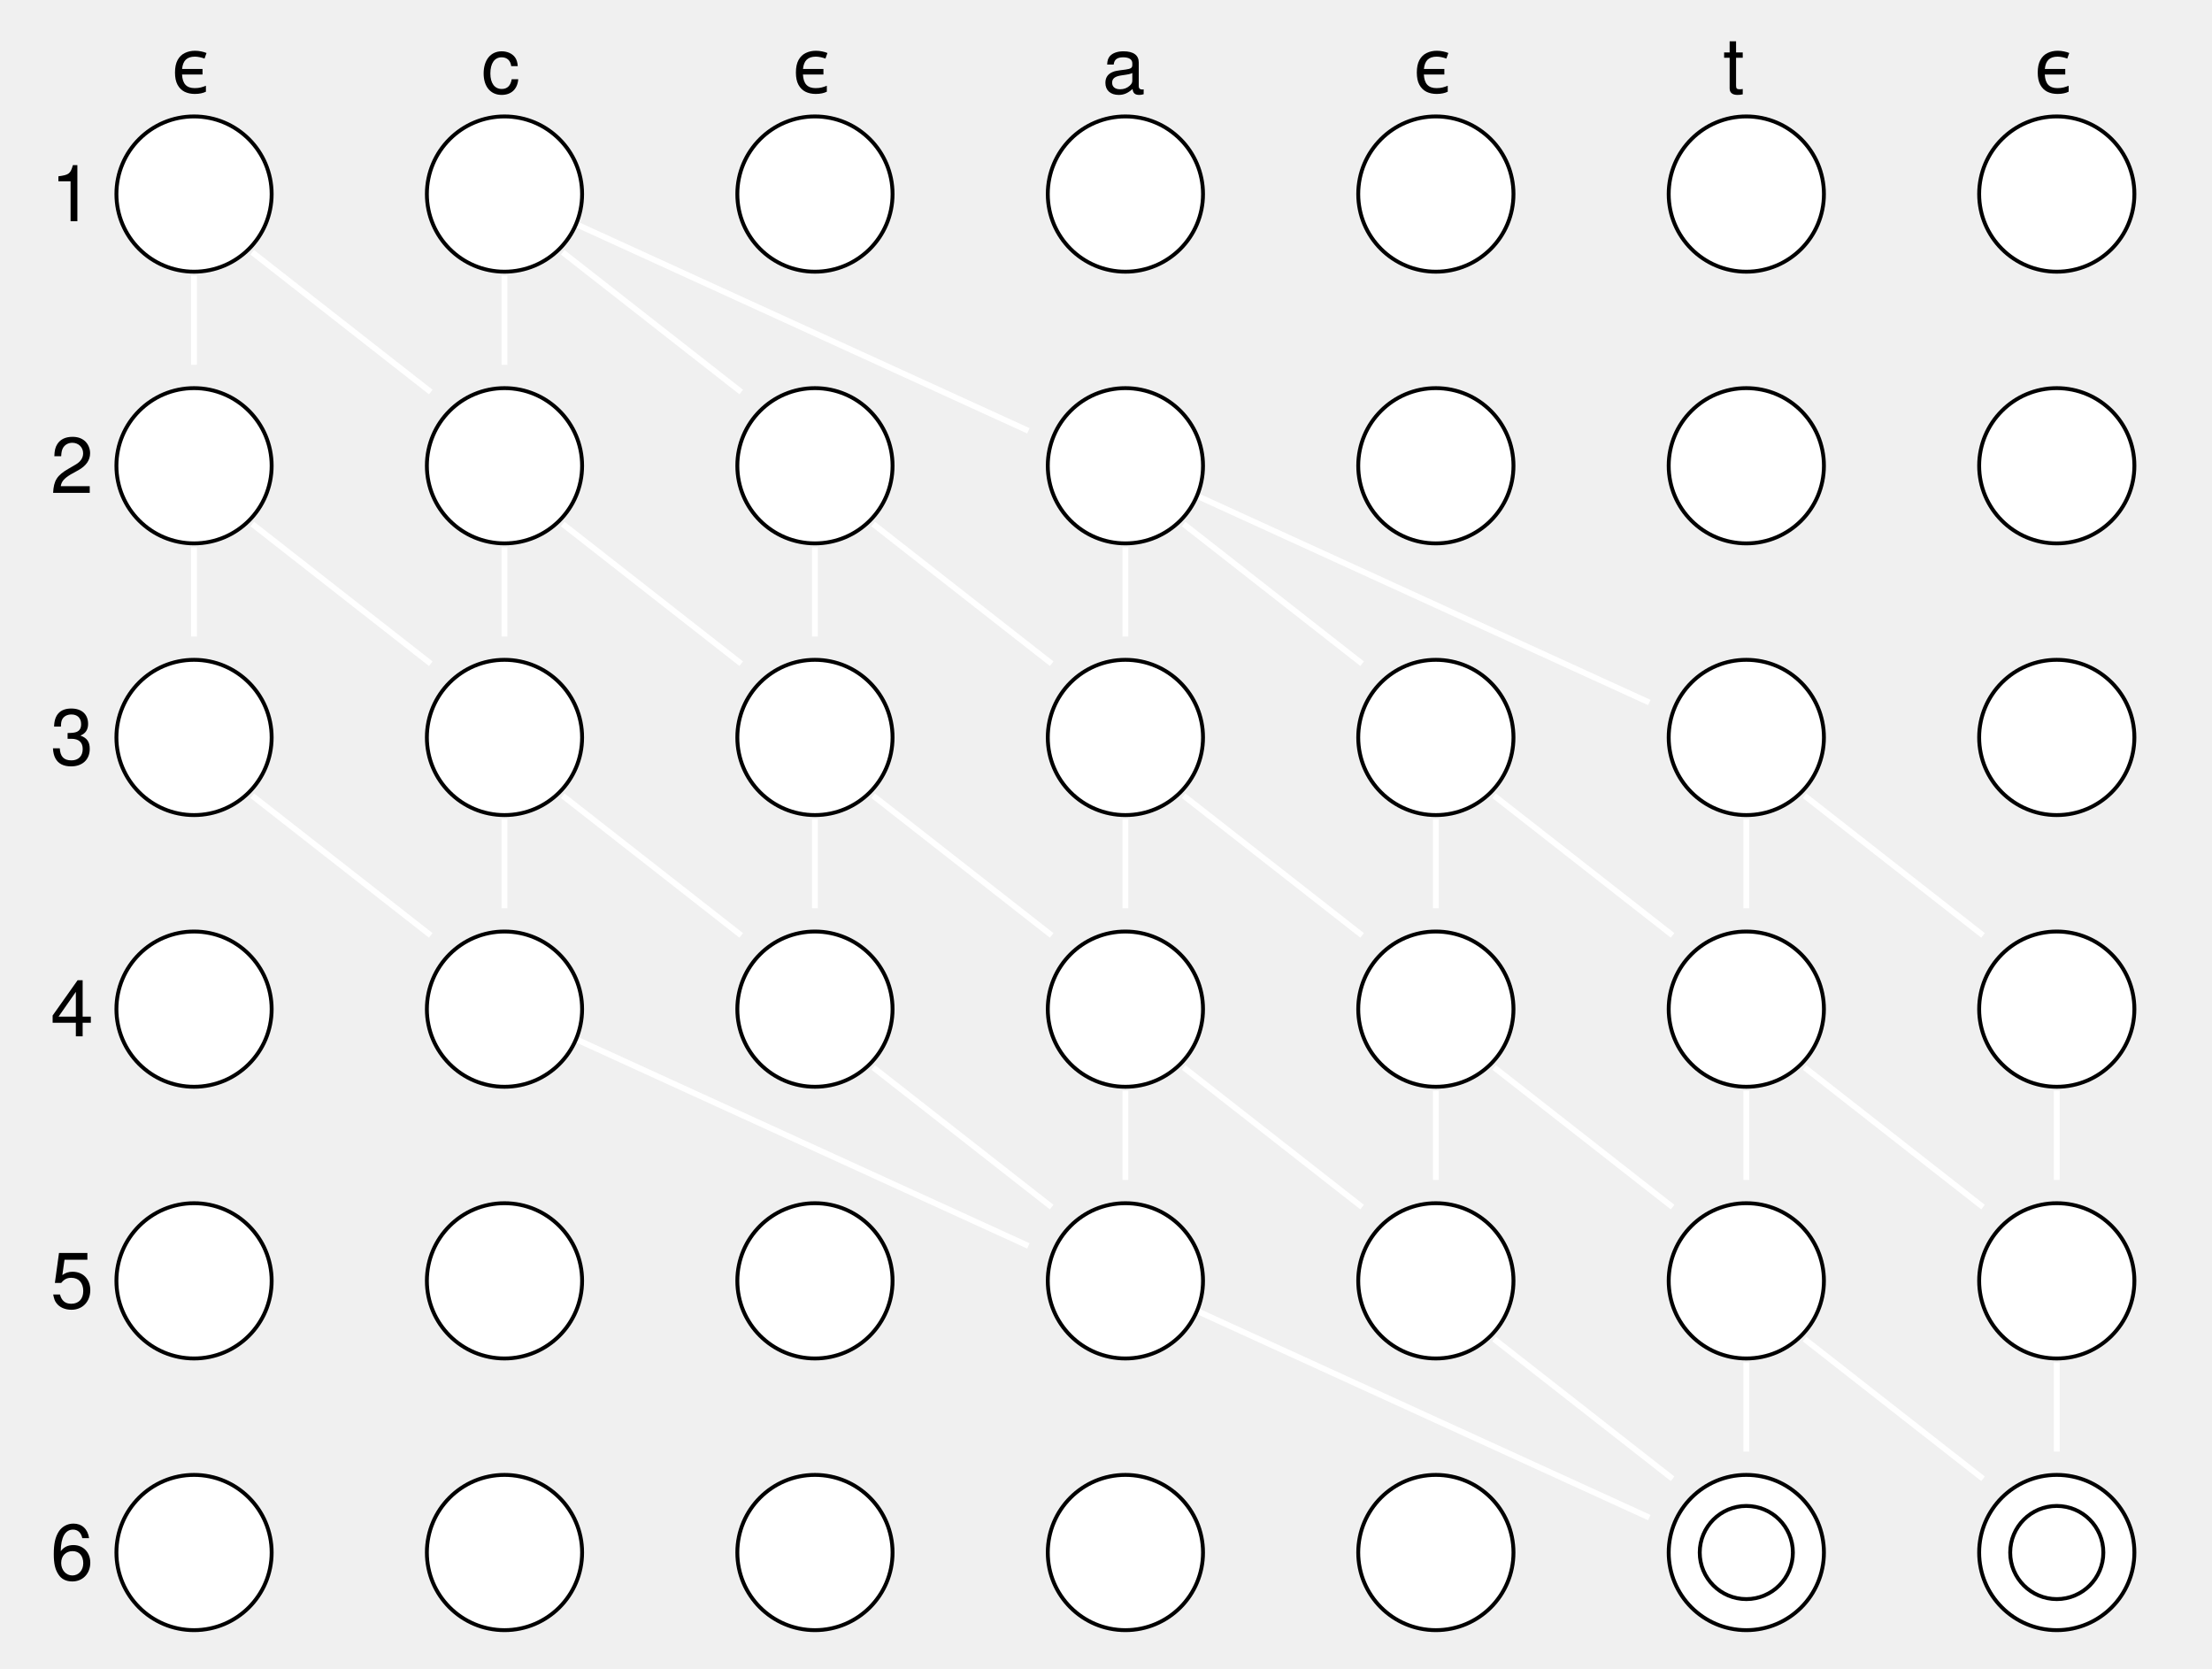
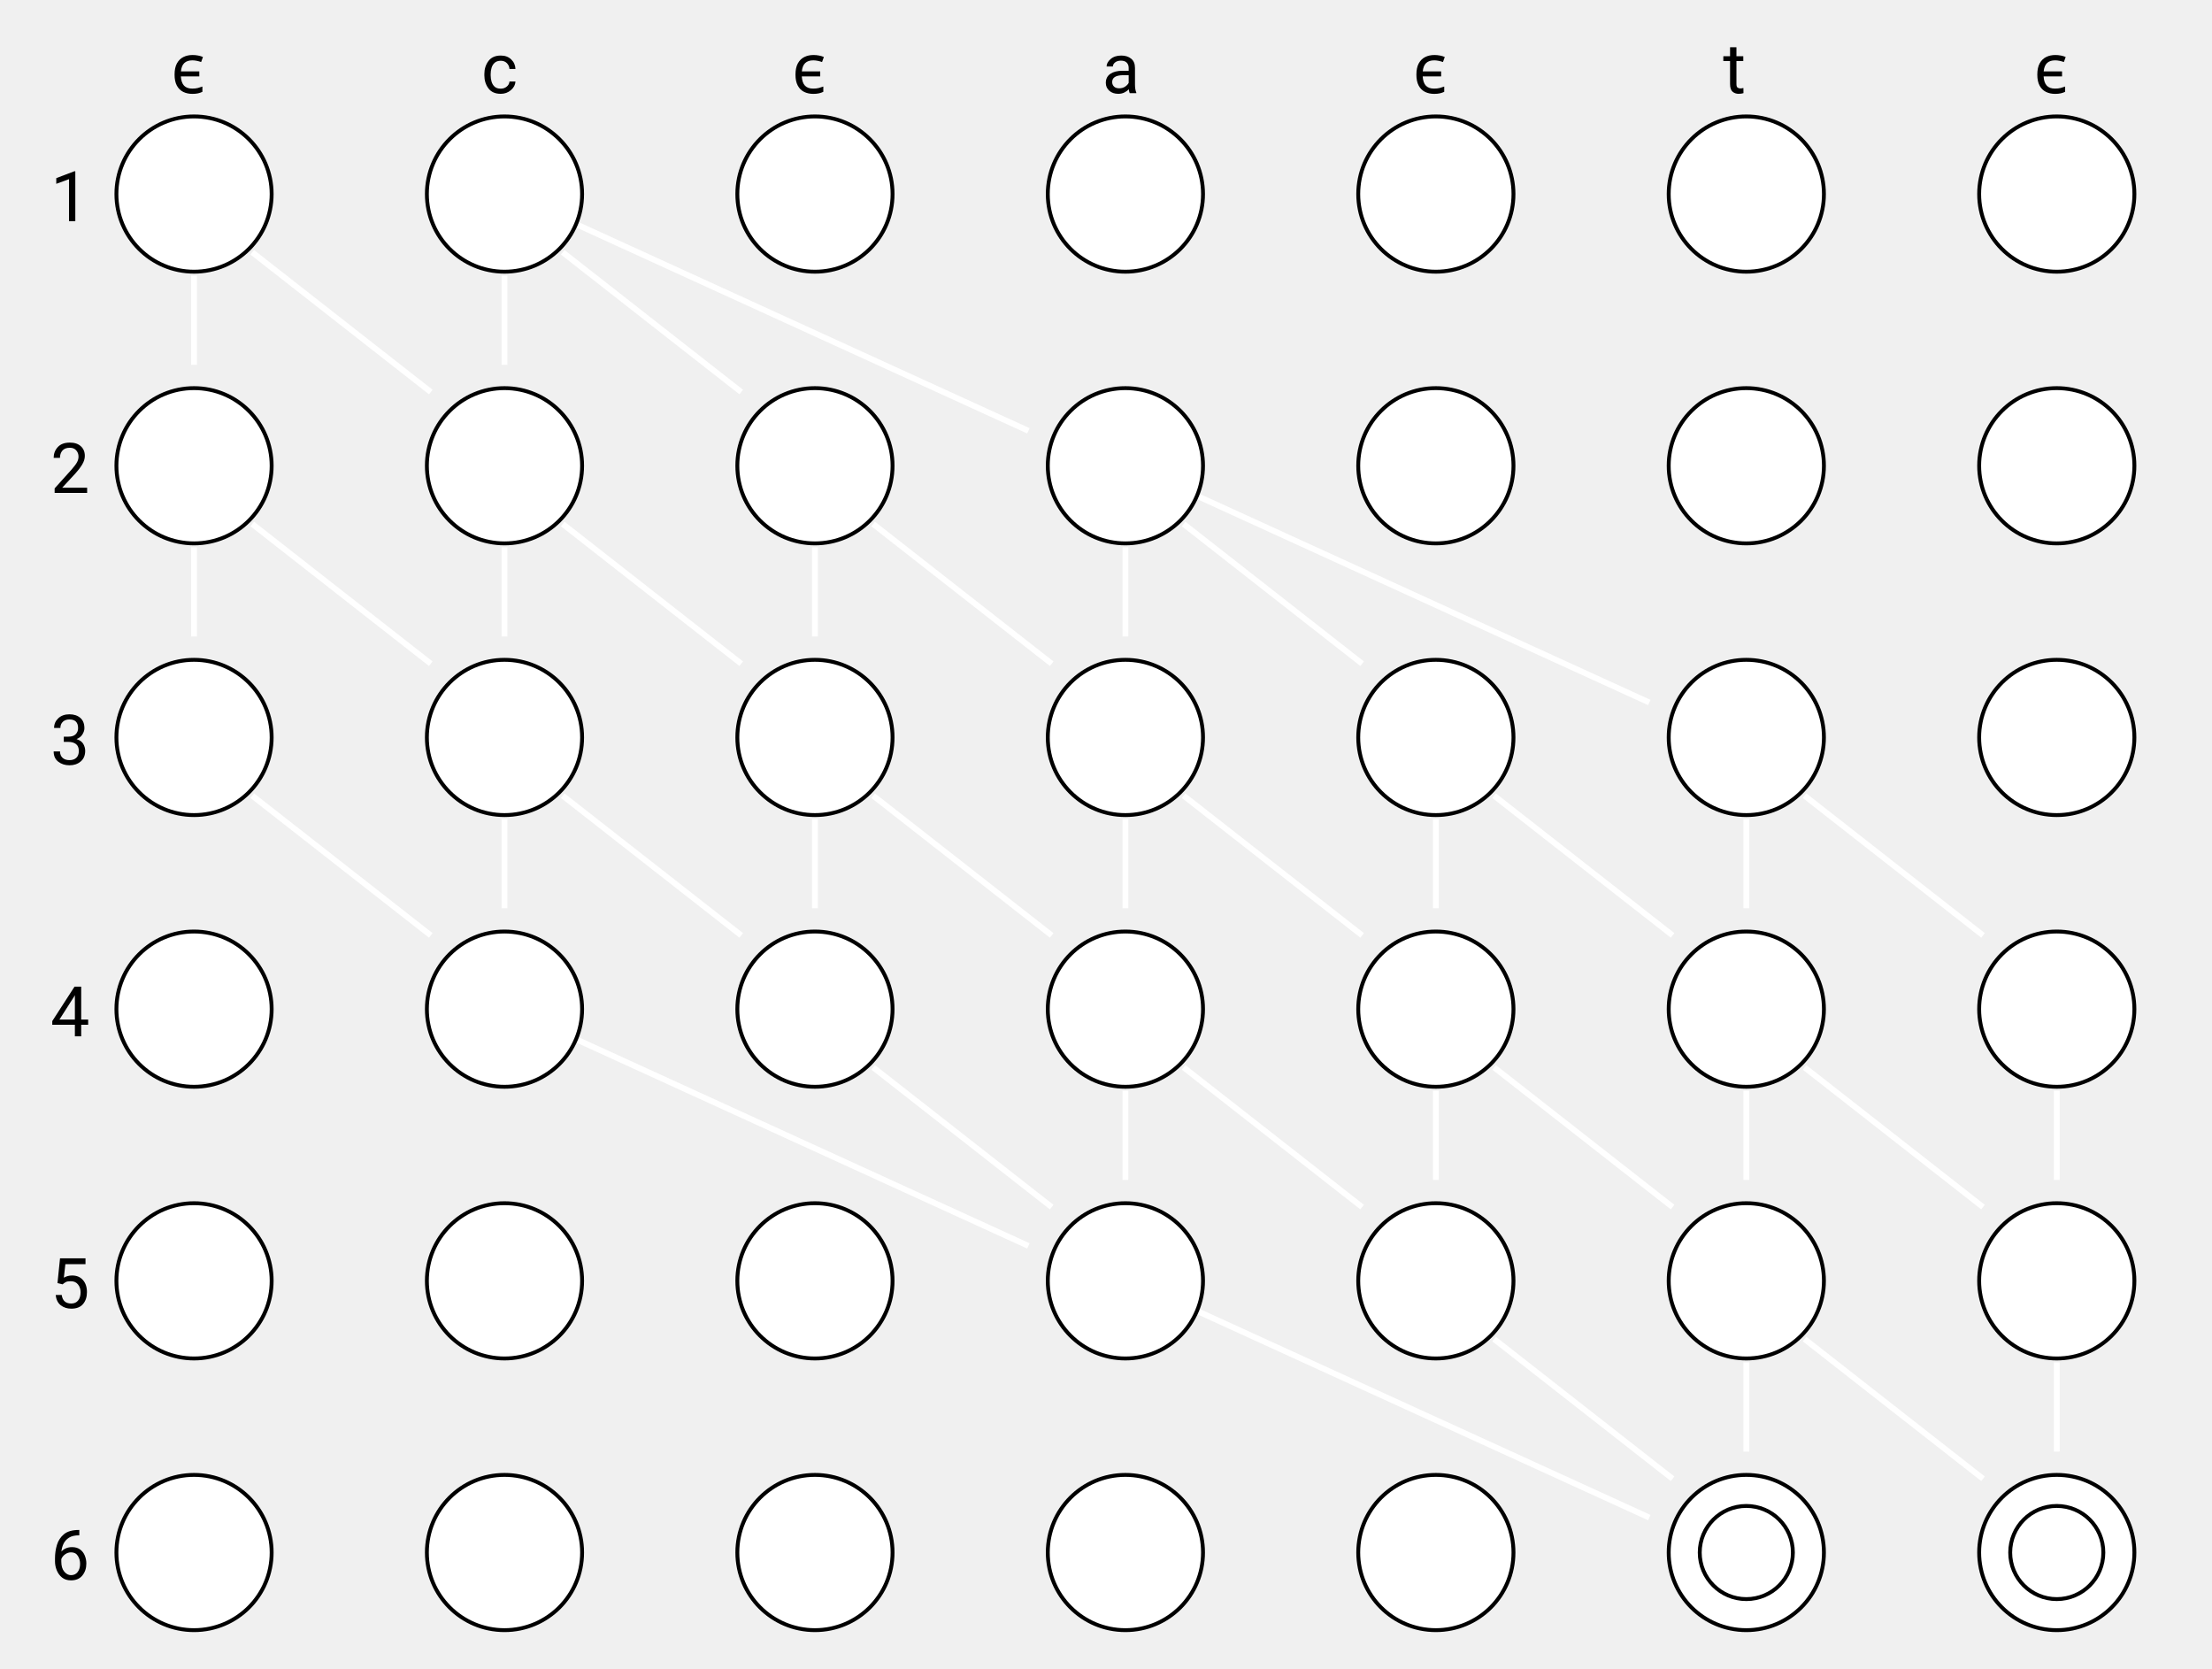
<svg xmlns="http://www.w3.org/2000/svg" height="430" width="570" id="svg">
+   <defs>
+     <style type="text/css">
+   svg {
+     font: 18px -apple-system, BlinkMacSystemFont, "Roboto", Helvetica, sans-serif;
+   }
+   </style>
+   </defs>
  <marker id="triangle" viewBox="0 0 10 10" refX="0" refY="5" markerUnits="strokeWidth" markerWidth="4" markerHeight="6" orient="auto">
    <path d="M 0 0 L 10 5 L 0 10 z" />
  </marker>
  <marker id="trianglegray" viewBox="0 0 10 10" refX="0" refY="5" markerUnits="strokeWidth" markerWidth="4" markerHeight="6" orient="auto" fill="#d0d0d0">
    <path d="M 0 0 L 10 5 L 0 10 z" />
  </marker>
-   <text x="44" y="24" font-family="STIXGeneral-Italic" font-size="20px" fill="#000000">ϵ</text>
-   <text x="124" y="24" font-family="helvetica" font-size="20px" fill="#000000">c</text>
-   <text x="204" y="24" font-family="STIXGeneral-Italic" font-size="20px" fill="#000000">ϵ</text>
-   <text x="284" y="24" font-family="helvetica" font-size="20px" fill="#000000">a</text>
-   <text x="364" y="24" font-family="STIXGeneral-Italic" font-size="20px" fill="#000000">ϵ</text>
-   <text x="444" y="24" font-family="helvetica" font-size="20px" fill="#000000">t</text>
-   <text x="524" y="24" font-family="STIXGeneral-Italic" font-size="20px" fill="#000000">ϵ</text>
-   <text x="13" y="57" font-family="helvetica" font-size="20px" fill="#000000">1</text>
-   <text x="13" y="127" font-family="helvetica" font-size="20px" fill="#000000">2</text>
-   <text x="13" y="197" font-family="helvetica" font-size="20px" fill="#000000">3</text>
-   <text x="13" y="267" font-family="helvetica" font-size="20px" fill="#000000">4</text>
-   <text x="13" y="337" font-family="helvetica" font-size="20px" fill="#000000">5</text>
-   <text x="13" y="407" font-family="helvetica" font-size="20px" fill="#000000">6</text>
+   <text x="44" y="24" font-family="STIXGeneral-Italic">ϵ</text>
+   <text x="124" y="24">c</text>
+   <text x="204" y="24" font-family="STIXGeneral-Italic">ϵ</text>
+   <text x="284" y="24">a</text>
+   <text x="364" y="24" font-family="STIXGeneral-Italic">ϵ</text>
+   <text x="444" y="24">t</text>
+   <text x="524" y="24" font-family="STIXGeneral-Italic">ϵ</text>
+   <text x="13" y="57">1</text>
+   <text x="13" y="127">2</text>
+   <text x="13" y="197">3</text>
+   <text x="13" y="267">4</text>
+   <text x="13" y="337">5</text>
+   <text x="13" y="407">6</text>
  <rect>
    <animate id="ss" begin="0;ss.end" dur="26s" attributeName="visibility" from="hide" to="hide" />
  </rect>
  <circle cx="50" cy="50" r="20" stroke="black" stroke-width="1" fill="#ffffff">
    <set attributeName="fill" begin="ss.begin + 1" to="#E77471" dur="1s" />
    <set attributeName="fill" begin="ss.begin + 2" to="#6fa8dc" dur="24s" />
  </circle>
  <circle cx="130" cy="50" r="20" stroke="black" stroke-width="1" fill="#ffffff">
    <set attributeName="fill" begin="ss.begin + 3" to="#E77471" dur="1s" />
    <set attributeName="fill" begin="ss.begin + 4" to="#6fa8dc" dur="22s" />
  </circle>
  <circle cx="210" cy="50" r="20" stroke="black" stroke-width="1" fill="#ffffff" />
  <circle cx="290" cy="50" r="20" stroke="black" stroke-width="1" fill="#ffffff" />
  <circle cx="370" cy="50" r="20" stroke="black" stroke-width="1" fill="#ffffff" />
  <circle cx="450" cy="50" r="20" stroke="black" stroke-width="1" fill="#ffffff" />
  <circle cx="530" cy="50" r="20" stroke="black" stroke-width="1" fill="#ffffff" />
  <circle cx="50" cy="120" r="20" stroke="black" stroke-width="1" fill="#ffffff">
    <set attributeName="fill" begin="ss.begin + 2" to="#E77471" dur="1s" />
    <set attributeName="fill" begin="ss.begin + 3" to="#6fa8dc" dur="23s" />
  </circle>
  <circle cx="130" cy="120" r="20" stroke="black" stroke-width="1" fill="#ffffff">
    <set attributeName="fill" begin="ss.begin + 4" to="#E77471" dur="1s" />
    <set attributeName="fill" begin="ss.begin + 5" to="#6fa8dc" dur="21s" />
  </circle>
  <circle cx="210" cy="120" r="20" stroke="black" stroke-width="1" fill="#ffffff">
    <set attributeName="fill" begin="ss.begin + 7" to="#E77471" dur="1s" />
    <set attributeName="fill" begin="ss.begin + 8" to="#6fa8dc" dur="18s" />
  </circle>
  <circle cx="290" cy="120" r="20" stroke="black" stroke-width="1" fill="#ffffff">
    <set attributeName="fill" begin="ss.begin + 10" to="#E77471" dur="1s" />
    <set attributeName="fill" begin="ss.begin + 11" to="#6fa8dc" dur="15s" />
  </circle>
  <circle cx="370" cy="120" r="20" stroke="black" stroke-width="1" fill="#ffffff" />
  <circle cx="450" cy="120" r="20" stroke="black" stroke-width="1" fill="#ffffff" />
  <circle cx="530" cy="120" r="20" stroke="black" stroke-width="1" fill="#ffffff" />
  <circle cx="50" cy="190" r="20" stroke="black" stroke-width="1" fill="#ffffff">
    <set attributeName="fill" begin="ss.begin + 5" to="#E77471" dur="1s" />
    <set attributeName="fill" begin="ss.begin + 6" to="#6fa8dc" dur="20s" />
  </circle>
  <circle cx="130" cy="190" r="20" stroke="black" stroke-width="1" fill="#ffffff">
    <set attributeName="fill" begin="ss.begin + 6" to="#E77471" dur="1s" />
    <set attributeName="fill" begin="ss.begin + 7" to="#6fa8dc" dur="19s" />
  </circle>
  <circle cx="210" cy="190" r="20" stroke="black" stroke-width="1" fill="#ffffff">
    <set attributeName="fill" begin="ss.begin + 9" to="#E77471" dur="1s" />
    <set attributeName="fill" begin="ss.begin + 10" to="#6fa8dc" dur="16s" />
  </circle>
  <circle cx="290" cy="190" r="20" stroke="black" stroke-width="1" fill="#ffffff">
    <set attributeName="fill" begin="ss.begin + 12" to="#E77471" dur="1s" />
    <set attributeName="fill" begin="ss.begin + 13" to="#6fa8dc" dur="13s" />
  </circle>
  <circle cx="370" cy="190" r="20" stroke="black" stroke-width="1" fill="#ffffff">
    <set attributeName="fill" begin="ss.begin + 15" to="#E77471" dur="1s" />
    <set attributeName="fill" begin="ss.begin + 16" to="#6fa8dc" dur="10s" />
  </circle>
  <circle cx="450" cy="190" r="20" stroke="black" stroke-width="1" fill="#ffffff">
    <set attributeName="fill" begin="ss.begin + 18" to="#E77471" dur="1s" />
    <set attributeName="fill" begin="ss.begin + 19" to="#6fa8dc" dur="7s" />
  </circle>
  <circle cx="530" cy="190" r="20" stroke="black" stroke-width="1" fill="#ffffff" />
  <circle cx="50" cy="260" r="20" stroke="black" stroke-width="1" fill="#ffffff" />
  <circle cx="130" cy="260" r="20" stroke="black" stroke-width="1" fill="#ffffff">
    <set attributeName="fill" begin="ss.begin + 8" to="#E77471" dur="1s" />
    <set attributeName="fill" begin="ss.begin + 9" to="#6fa8dc" dur="17s" />
  </circle>
  <circle cx="210" cy="260" r="20" stroke="black" stroke-width="1" fill="#ffffff">
    <set attributeName="fill" begin="ss.begin + 11" to="#E77471" dur="1s" />
    <set attributeName="fill" begin="ss.begin + 12" to="#6fa8dc" dur="14s" />
  </circle>
  <circle cx="290" cy="260" r="20" stroke="black" stroke-width="1" fill="#ffffff">
    <set attributeName="fill" begin="ss.begin + 13" to="#E77471" dur="1s" />
    <set attributeName="fill" begin="ss.begin + 14" to="#6fa8dc" dur="12s" />
  </circle>
  <circle cx="370" cy="260" r="20" stroke="black" stroke-width="1" fill="#ffffff">
    <set attributeName="fill" begin="ss.begin + 16" to="#E77471" dur="1s" />
    <set attributeName="fill" begin="ss.begin + 17" to="#6fa8dc" dur="9s" />
  </circle>
  <circle cx="450" cy="260" r="20" stroke="black" stroke-width="1" fill="#ffffff">
    <set attributeName="fill" begin="ss.begin + 19" to="#E77471" dur="1s" />
    <set attributeName="fill" begin="ss.begin + 20" to="#6fa8dc" dur="6s" />
  </circle>
  <circle cx="530" cy="260" r="20" stroke="black" stroke-width="1" fill="#ffffff">
    <set attributeName="fill" begin="ss.begin + 21" to="#E77471" dur="1s" />
    <set attributeName="fill" begin="ss.begin + 22" to="#6fa8dc" dur="4s" />
  </circle>
  <circle cx="50" cy="330" r="20" stroke="black" stroke-width="1" fill="#ffffff" />
  <circle cx="130" cy="330" r="20" stroke="black" stroke-width="1" fill="#ffffff" />
  <circle cx="210" cy="330" r="20" stroke="black" stroke-width="1" fill="#ffffff" />
  <circle cx="290" cy="330" r="20" stroke="black" stroke-width="1" fill="#ffffff">
    <set attributeName="fill" begin="ss.begin + 14" to="#E77471" dur="1s" />
    <set attributeName="fill" begin="ss.begin + 15" to="#6fa8dc" dur="11s" />
  </circle>
  <circle cx="370" cy="330" r="20" stroke="black" stroke-width="1" fill="#ffffff">
    <set attributeName="fill" begin="ss.begin + 17" to="#E77471" dur="1s" />
    <set attributeName="fill" begin="ss.begin + 18" to="#6fa8dc" dur="8s" />
  </circle>
  <circle cx="450" cy="330" r="20" stroke="black" stroke-width="1" fill="#ffffff">
    <set attributeName="fill" begin="ss.begin + 20" to="#E77471" dur="1s" />
    <set attributeName="fill" begin="ss.begin + 21" to="#6fa8dc" dur="5s" />
  </circle>
  <circle cx="530" cy="330" r="20" stroke="black" stroke-width="1" fill="#ffffff">
    <set attributeName="fill" begin="ss.begin + 22" to="#E77471" dur="1s" />
    <set attributeName="fill" begin="ss.begin + 23" to="#6fa8dc" dur="3s" />
  </circle>
  <circle cx="50" cy="400" r="20" stroke="black" stroke-width="1" fill="#ffffff" />
  <circle cx="130" cy="400" r="20" stroke="black" stroke-width="1" fill="#ffffff" />
  <circle cx="210" cy="400" r="20" stroke="black" stroke-width="1" fill="#ffffff" />
  <circle cx="290" cy="400" r="20" stroke="black" stroke-width="1" fill="#ffffff" />
  <circle cx="370" cy="400" r="20" stroke="black" stroke-width="1" fill="#ffffff" />
  <circle cx="450" cy="400" r="20" stroke="black" stroke-width="1" fill="#ffffff">
    <set attributeName="fill" begin="ss.begin + 23" to="#E77471" dur="1s" />
    <set attributeName="fill" begin="ss.begin + 24" to="#6fa8dc" dur="2s" />
  </circle>
  <circle cx="450" cy="400" r="12" stroke="black" stroke-width="1" fill="#ffffff">
    <set attributeName="fill" begin="ss.begin + 23" to="#E77471" dur="1s" />
    <set attributeName="fill" begin="ss.begin + 24" to="#6fa8dc" dur="2s" />
  </circle>
  <circle cx="530" cy="400" r="20" stroke="black" stroke-width="1" fill="#ffffff">
    <set attributeName="fill" begin="ss.begin + 24" to="#E77471" dur="1s" />
    <set attributeName="fill" begin="ss.begin + 25" to="#6fa8dc" dur="1s" />
  </circle>
  <circle cx="530" cy="400" r="12" stroke="black" stroke-width="1" fill="#ffffff">
    <set attributeName="fill" begin="ss.begin + 24" to="#E77471" dur="1s" />
    <set attributeName="fill" begin="ss.begin + 25" to="#6fa8dc" dur="1s" />
  </circle>
  <line x1="50" y1="71" x2="50" y2="94" stroke="#ffffff" stroke-width="1.5">
    <set attributeName="stroke" begin="ss.begin + 2" to="#000000" dur="1s" />
    <set attributeName="stroke" begin="ss.begin + 3" to="#D0D0D0" dur="23s" />
    <set attributeName="marker-end" begin="ss.begin + 2" to="url(#triangle)" dur="1s" />
    <set attributeName="marker-end" begin="ss.begin + 3" to="url(#trianglegray)" dur="23s" />
  </line>
  <line x1="50" y1="141" x2="50" y2="164" stroke="#ffffff" stroke-width="1.5">
    <set attributeName="stroke" begin="ss.begin + 5" to="#000000" dur="1s" />
    <set attributeName="stroke" begin="ss.begin + 6" to="#D0D0D0" dur="20s" />
    <set attributeName="marker-end" begin="ss.begin + 5" to="url(#triangle)" dur="1s" />
    <set attributeName="marker-end" begin="ss.begin + 6" to="url(#trianglegray)" dur="20s" />
  </line>
  <line x1="130" y1="71" x2="130" y2="94" stroke="#ffffff" stroke-width="1.5">
    <set attributeName="stroke" begin="ss.begin + 4" to="#000000" dur="1s" />
    <set attributeName="stroke" begin="ss.begin + 5" to="#D0D0D0" dur="21s" />
    <set attributeName="marker-end" begin="ss.begin + 4" to="url(#triangle)" dur="1s" />
    <set attributeName="marker-end" begin="ss.begin + 5" to="url(#trianglegray)" dur="21s" />
  </line>
  <line x1="130" y1="141" x2="130" y2="164" stroke="#ffffff" stroke-width="1.5">
    <set attributeName="stroke" begin="ss.begin + 6" to="#000000" dur="1s" />
    <set attributeName="stroke" begin="ss.begin + 7" to="#D0D0D0" dur="19s" />
    <set attributeName="marker-end" begin="ss.begin + 6" to="url(#triangle)" dur="1s" />
    <set attributeName="marker-end" begin="ss.begin + 7" to="url(#trianglegray)" dur="19s" />
  </line>
  <line x1="130" y1="211" x2="130" y2="234" stroke="#ffffff" stroke-width="1.5">
    <set attributeName="stroke" begin="ss.begin + 8" to="#000000" dur="1s" />
    <set attributeName="stroke" begin="ss.begin + 9" to="#D0D0D0" dur="17s" />
    <set attributeName="marker-end" begin="ss.begin + 8" to="url(#triangle)" dur="1s" />
    <set attributeName="marker-end" begin="ss.begin + 9" to="url(#trianglegray)" dur="17s" />
  </line>
  <line x1="210" y1="141" x2="210" y2="164" stroke="#ffffff" stroke-width="1.5">
    <set attributeName="stroke" begin="ss.begin + 9" to="#000000" dur="1s" />
    <set attributeName="stroke" begin="ss.begin + 10" to="#D0D0D0" dur="16s" />
    <set attributeName="marker-end" begin="ss.begin + 9" to="url(#triangle)" dur="1s" />
    <set attributeName="marker-end" begin="ss.begin + 10" to="url(#trianglegray)" dur="16s" />
  </line>
  <line x1="210" y1="211" x2="210" y2="234" stroke="#ffffff" stroke-width="1.5">
    <set attributeName="stroke" begin="ss.begin + 11" to="#000000" dur="1s" />
    <set attributeName="stroke" begin="ss.begin + 12" to="#D0D0D0" dur="14s" />
    <set attributeName="marker-end" begin="ss.begin + 11" to="url(#triangle)" dur="1s" />
    <set attributeName="marker-end" begin="ss.begin + 12" to="url(#trianglegray)" dur="14s" />
  </line>
  <line x1="290" y1="141" x2="290" y2="164" stroke="#ffffff" stroke-width="1.5">
    <set attributeName="stroke" begin="ss.begin + 12" to="#000000" dur="1s" />
    <set attributeName="stroke" begin="ss.begin + 13" to="#D0D0D0" dur="13s" />
    <set attributeName="marker-end" begin="ss.begin + 12" to="url(#triangle)" dur="1s" />
    <set attributeName="marker-end" begin="ss.begin + 13" to="url(#trianglegray)" dur="13s" />
  </line>
  <line x1="290" y1="211" x2="290" y2="234" stroke="#ffffff" stroke-width="1.5">
    <set attributeName="stroke" begin="ss.begin + 13" to="#000000" dur="1s" />
    <set attributeName="stroke" begin="ss.begin + 14" to="#D0D0D0" dur="12s" />
    <set attributeName="marker-end" begin="ss.begin + 13" to="url(#triangle)" dur="1s" />
    <set attributeName="marker-end" begin="ss.begin + 14" to="url(#trianglegray)" dur="12s" />
  </line>
  <line x1="290" y1="281" x2="290" y2="304" stroke="#ffffff" stroke-width="1.5">
    <set attributeName="stroke" begin="ss.begin + 14" to="#000000" dur="1s" />
    <set attributeName="stroke" begin="ss.begin + 15" to="#D0D0D0" dur="11s" />
    <set attributeName="marker-end" begin="ss.begin + 14" to="url(#triangle)" dur="1s" />
    <set attributeName="marker-end" begin="ss.begin + 15" to="url(#trianglegray)" dur="11s" />
  </line>
  <line x1="370" y1="211" x2="370" y2="234" stroke="#ffffff" stroke-width="1.5">
    <set attributeName="stroke" begin="ss.begin + 16" to="#000000" dur="1s" />
    <set attributeName="stroke" begin="ss.begin + 17" to="#D0D0D0" dur="9s" />
    <set attributeName="marker-end" begin="ss.begin + 16" to="url(#triangle)" dur="1s" />
    <set attributeName="marker-end" begin="ss.begin + 17" to="url(#trianglegray)" dur="9s" />
  </line>
  <line x1="370" y1="281" x2="370" y2="304" stroke="#ffffff" stroke-width="1.5">
    <set attributeName="stroke" begin="ss.begin + 17" to="#000000" dur="1s" />
    <set attributeName="stroke" begin="ss.begin + 18" to="#D0D0D0" dur="8s" />
    <set attributeName="marker-end" begin="ss.begin + 17" to="url(#triangle)" dur="1s" />
    <set attributeName="marker-end" begin="ss.begin + 18" to="url(#trianglegray)" dur="8s" />
  </line>
  <line x1="450" y1="211" x2="450" y2="234" stroke="#ffffff" stroke-width="1.5">
    <set attributeName="stroke" begin="ss.begin + 19" to="#000000" dur="1s" />
    <set attributeName="stroke" begin="ss.begin + 20" to="#D0D0D0" dur="6s" />
    <set attributeName="marker-end" begin="ss.begin + 19" to="url(#triangle)" dur="1s" />
    <set attributeName="marker-end" begin="ss.begin + 20" to="url(#trianglegray)" dur="6s" />
  </line>
  <line x1="450" y1="281" x2="450" y2="304" stroke="#ffffff" stroke-width="1.5">
    <set attributeName="stroke" begin="ss.begin + 20" to="#000000" dur="1s" />
    <set attributeName="stroke" begin="ss.begin + 21" to="#D0D0D0" dur="5s" />
    <set attributeName="marker-end" begin="ss.begin + 20" to="url(#triangle)" dur="1s" />
    <set attributeName="marker-end" begin="ss.begin + 21" to="url(#trianglegray)" dur="5s" />
  </line>
  <line x1="450" y1="351" x2="450" y2="374" stroke="#ffffff" stroke-width="1.5">
    <set attributeName="stroke" begin="ss.begin + 23" to="#000000" dur="1s" />
    <set attributeName="stroke" begin="ss.begin + 24" to="#D0D0D0" dur="2s" />
    <set attributeName="marker-end" begin="ss.begin + 23" to="url(#triangle)" dur="1s" />
    <set attributeName="marker-end" begin="ss.begin + 24" to="url(#trianglegray)" dur="2s" />
  </line>
  <line x1="530" y1="281" x2="530" y2="304" stroke="#ffffff" stroke-width="1.5">
    <set attributeName="stroke" begin="ss.begin + 22" to="#000000" dur="1s" />
    <set attributeName="stroke" begin="ss.begin + 23" to="#D0D0D0" dur="3s" />
    <set attributeName="marker-end" begin="ss.begin + 22" to="url(#triangle)" dur="1s" />
    <set attributeName="marker-end" begin="ss.begin + 23" to="url(#trianglegray)" dur="3s" />
  </line>
  <line x1="530" y1="351" x2="530" y2="374" stroke="#ffffff" stroke-width="1.5">
    <set attributeName="stroke" begin="ss.begin + 24" to="#000000" dur="1s" />
    <set attributeName="stroke" begin="ss.begin + 25" to="#D0D0D0" dur="1s" />
    <set attributeName="marker-end" begin="ss.begin + 24" to="url(#triangle)" dur="1s" />
    <set attributeName="marker-end" begin="ss.begin + 25" to="url(#trianglegray)" dur="1s" />
  </line>
  <line x1="65" y1="65" x2="111" y2="101" stroke="#ffffff" stroke-width="1.5">
    <set attributeName="stroke" begin="ss.begin + 4" to="#000000" dur="1s" />
    <set attributeName="stroke" begin="ss.begin + 5" to="#D0D0D0" dur="21s" />
    <set attributeName="marker-end" begin="ss.begin + 4" to="url(#triangle)" dur="1s" />
    <set attributeName="marker-end" begin="ss.begin + 5" to="url(#trianglegray)" dur="21s" />
  </line>
  <line x1="65" y1="135" x2="111" y2="171" stroke="#ffffff" stroke-width="1.5">
    <set attributeName="stroke" begin="ss.begin + 6" to="#000000" dur="1s" />
    <set attributeName="stroke" begin="ss.begin + 7" to="#D0D0D0" dur="19s" />
    <set attributeName="marker-end" begin="ss.begin + 6" to="url(#triangle)" dur="1s" />
    <set attributeName="marker-end" begin="ss.begin + 7" to="url(#trianglegray)" dur="19s" />
  </line>
  <line x1="65" y1="205" x2="111" y2="241" stroke="#ffffff" stroke-width="1.5">
    <set attributeName="stroke" begin="ss.begin + 8" to="#000000" dur="1s" />
    <set attributeName="stroke" begin="ss.begin + 9" to="#D0D0D0" dur="17s" />
    <set attributeName="marker-end" begin="ss.begin + 8" to="url(#triangle)" dur="1s" />
    <set attributeName="marker-end" begin="ss.begin + 9" to="url(#trianglegray)" dur="17s" />
  </line>
  <line x1="145" y1="65" x2="191" y2="101" stroke="#ffffff" stroke-width="1.5">
    <set attributeName="stroke" begin="ss.begin + 7" to="#000000" dur="1s" />
    <set attributeName="stroke" begin="ss.begin + 8" to="#D0D0D0" dur="18s" />
    <set attributeName="marker-end" begin="ss.begin + 7" to="url(#triangle)" dur="1s" />
    <set attributeName="marker-end" begin="ss.begin + 8" to="url(#trianglegray)" dur="18s" />
  </line>
  <line x1="145" y1="135" x2="191" y2="171" stroke="#ffffff" stroke-width="1.5">
    <set attributeName="stroke" begin="ss.begin + 9" to="#000000" dur="1s" />
    <set attributeName="stroke" begin="ss.begin + 10" to="#D0D0D0" dur="16s" />
    <set attributeName="marker-end" begin="ss.begin + 9" to="url(#triangle)" dur="1s" />
    <set attributeName="marker-end" begin="ss.begin + 10" to="url(#trianglegray)" dur="16s" />
  </line>
  <line x1="145" y1="205" x2="191" y2="241" stroke="#ffffff" stroke-width="1.5">
    <set attributeName="stroke" begin="ss.begin + 11" to="#000000" dur="1s" />
    <set attributeName="stroke" begin="ss.begin + 12" to="#D0D0D0" dur="14s" />
    <set attributeName="marker-end" begin="ss.begin + 11" to="url(#triangle)" dur="1s" />
    <set attributeName="marker-end" begin="ss.begin + 12" to="url(#trianglegray)" dur="14s" />
  </line>
  <line x1="225" y1="135" x2="271" y2="171" stroke="#ffffff" stroke-width="1.5">
    <set attributeName="stroke" begin="ss.begin + 12" to="#000000" dur="1s" />
    <set attributeName="stroke" begin="ss.begin + 13" to="#D0D0D0" dur="13s" />
    <set attributeName="marker-end" begin="ss.begin + 12" to="url(#triangle)" dur="1s" />
    <set attributeName="marker-end" begin="ss.begin + 13" to="url(#trianglegray)" dur="13s" />
  </line>
  <line x1="225" y1="205" x2="271" y2="241" stroke="#ffffff" stroke-width="1.5">
    <set attributeName="stroke" begin="ss.begin + 13" to="#000000" dur="1s" />
    <set attributeName="stroke" begin="ss.begin + 14" to="#D0D0D0" dur="12s" />
    <set attributeName="marker-end" begin="ss.begin + 13" to="url(#triangle)" dur="1s" />
    <set attributeName="marker-end" begin="ss.begin + 14" to="url(#trianglegray)" dur="12s" />
  </line>
  <line x1="225" y1="275" x2="271" y2="311" stroke="#ffffff" stroke-width="1.5">
    <set attributeName="stroke" begin="ss.begin + 14" to="#000000" dur="1s" />
    <set attributeName="stroke" begin="ss.begin + 15" to="#D0D0D0" dur="11s" />
    <set attributeName="marker-end" begin="ss.begin + 14" to="url(#triangle)" dur="1s" />
    <set attributeName="marker-end" begin="ss.begin + 15" to="url(#trianglegray)" dur="11s" />
  </line>
  <line x1="305" y1="135" x2="351" y2="171" stroke="#ffffff" stroke-width="1.5">
    <set attributeName="stroke" begin="ss.begin + 15" to="#000000" dur="1s" />
    <set attributeName="stroke" begin="ss.begin + 16" to="#D0D0D0" dur="10s" />
    <set attributeName="marker-end" begin="ss.begin + 15" to="url(#triangle)" dur="1s" />
    <set attributeName="marker-end" begin="ss.begin + 16" to="url(#trianglegray)" dur="10s" />
  </line>
  <line x1="305" y1="205" x2="351" y2="241" stroke="#ffffff" stroke-width="1.5">
    <set attributeName="stroke" begin="ss.begin + 16" to="#000000" dur="1s" />
    <set attributeName="stroke" begin="ss.begin + 17" to="#D0D0D0" dur="9s" />
    <set attributeName="marker-end" begin="ss.begin + 16" to="url(#triangle)" dur="1s" />
    <set attributeName="marker-end" begin="ss.begin + 17" to="url(#trianglegray)" dur="9s" />
  </line>
  <line x1="305" y1="275" x2="351" y2="311" stroke="#ffffff" stroke-width="1.5">
    <set attributeName="stroke" begin="ss.begin + 17" to="#000000" dur="1s" />
    <set attributeName="stroke" begin="ss.begin + 18" to="#D0D0D0" dur="8s" />
    <set attributeName="marker-end" begin="ss.begin + 17" to="url(#triangle)" dur="1s" />
    <set attributeName="marker-end" begin="ss.begin + 18" to="url(#trianglegray)" dur="8s" />
  </line>
  <line x1="385" y1="205" x2="431" y2="241" stroke="#ffffff" stroke-width="1.5">
    <set attributeName="stroke" begin="ss.begin + 19" to="#000000" dur="1s" />
    <set attributeName="stroke" begin="ss.begin + 20" to="#D0D0D0" dur="6s" />
    <set attributeName="marker-end" begin="ss.begin + 19" to="url(#triangle)" dur="1s" />
    <set attributeName="marker-end" begin="ss.begin + 20" to="url(#trianglegray)" dur="6s" />
  </line>
  <line x1="385" y1="275" x2="431" y2="311" stroke="#ffffff" stroke-width="1.5">
    <set attributeName="stroke" begin="ss.begin + 20" to="#000000" dur="1s" />
    <set attributeName="stroke" begin="ss.begin + 21" to="#D0D0D0" dur="5s" />
    <set attributeName="marker-end" begin="ss.begin + 20" to="url(#triangle)" dur="1s" />
    <set attributeName="marker-end" begin="ss.begin + 21" to="url(#trianglegray)" dur="5s" />
  </line>
  <line x1="385" y1="345" x2="431" y2="381" stroke="#ffffff" stroke-width="1.5">
    <set attributeName="stroke" begin="ss.begin + 23" to="#000000" dur="1s" />
    <set attributeName="stroke" begin="ss.begin + 24" to="#D0D0D0" dur="2s" />
    <set attributeName="marker-end" begin="ss.begin + 23" to="url(#triangle)" dur="1s" />
    <set attributeName="marker-end" begin="ss.begin + 24" to="url(#trianglegray)" dur="2s" />
  </line>
  <line x1="465" y1="205" x2="511" y2="241" stroke="#ffffff" stroke-width="1.5">
    <set attributeName="stroke" begin="ss.begin + 21" to="#000000" dur="1s" />
    <set attributeName="stroke" begin="ss.begin + 22" to="#D0D0D0" dur="4s" />
    <set attributeName="marker-end" begin="ss.begin + 21" to="url(#triangle)" dur="1s" />
    <set attributeName="marker-end" begin="ss.begin + 22" to="url(#trianglegray)" dur="4s" />
  </line>
  <line x1="465" y1="275" x2="511" y2="311" stroke="#ffffff" stroke-width="1.5">
    <set attributeName="stroke" begin="ss.begin + 22" to="#000000" dur="1s" />
    <set attributeName="stroke" begin="ss.begin + 23" to="#D0D0D0" dur="3s" />
    <set attributeName="marker-end" begin="ss.begin + 22" to="url(#triangle)" dur="1s" />
    <set attributeName="marker-end" begin="ss.begin + 23" to="url(#trianglegray)" dur="3s" />
  </line>
  <line x1="465" y1="345" x2="511" y2="381" stroke="#ffffff" stroke-width="1.5">
    <set attributeName="stroke" begin="ss.begin + 24" to="#000000" dur="1s" />
    <set attributeName="stroke" begin="ss.begin + 25" to="#D0D0D0" dur="1s" />
    <set attributeName="marker-end" begin="ss.begin + 24" to="url(#triangle)" dur="1s" />
    <set attributeName="marker-end" begin="ss.begin + 25" to="url(#trianglegray)" dur="1s" />
  </line>
  <line x1="149" y1="58" x2="265" y2="111" stroke="#ffffff" stroke-width="1.5">
    <set attributeName="stroke" begin="ss.begin + 10" to="#000000" dur="1s" />
    <set attributeName="stroke" begin="ss.begin + 11" to="#D0D0D0" dur="15s" />
    <set attributeName="marker-end" begin="ss.begin + 10" to="url(#triangle)" dur="1s" />
    <set attributeName="marker-end" begin="ss.begin + 11" to="url(#trianglegray)" dur="15s" />
  </line>
  <line x1="149" y1="128" x2="265" y2="181" stroke="#ffffff" stroke-width="1.5" visibility="hidden">
    <set attributeName="visibility" begin="ss.begin + 12" to="visible" dur="14s" />
    <set attributeName="stroke" begin="ss.begin + 12" to="#000000" dur="1s" />
    <set attributeName="stroke" begin="ss.begin + 13" to="#D0D0D0" dur="13s" />
    <set attributeName="marker-end" begin="ss.begin + 12" to="url(#triangle)" dur="1s" />
    <set attributeName="marker-end" begin="ss.begin + 13" to="url(#trianglegray)" dur="13s" />
  </line>
  <line x1="149" y1="198" x2="265" y2="251" stroke="#ffffff" stroke-width="1.5" visibility="hidden">
    <set attributeName="visibility" begin="ss.begin + 13" to="visible" dur="13s" />
    <set attributeName="stroke" begin="ss.begin + 13" to="#000000" dur="1s" />
    <set attributeName="stroke" begin="ss.begin + 14" to="#D0D0D0" dur="12s" />
    <set attributeName="marker-end" begin="ss.begin + 13" to="url(#triangle)" dur="1s" />
    <set attributeName="marker-end" begin="ss.begin + 14" to="url(#trianglegray)" dur="12s" />
  </line>
  <line x1="149" y1="268" x2="265" y2="321" stroke="#ffffff" stroke-width="1.5">
    <set attributeName="stroke" begin="ss.begin + 14" to="#000000" dur="1s" />
    <set attributeName="stroke" begin="ss.begin + 15" to="#D0D0D0" dur="11s" />
    <set attributeName="marker-end" begin="ss.begin + 14" to="url(#triangle)" dur="1s" />
    <set attributeName="marker-end" begin="ss.begin + 15" to="url(#trianglegray)" dur="11s" />
  </line>
  <line x1="309" y1="128" x2="425" y2="181" stroke="#ffffff" stroke-width="1.5">
    <set attributeName="stroke" begin="ss.begin + 18" to="#000000" dur="1s" />
    <set attributeName="stroke" begin="ss.begin + 19" to="#D0D0D0" dur="7s" />
    <set attributeName="marker-end" begin="ss.begin + 18" to="url(#triangle)" dur="1s" />
    <set attributeName="marker-end" begin="ss.begin + 19" to="url(#trianglegray)" dur="7s" />
  </line>
  <line x1="309" y1="198" x2="425" y2="251" stroke="#ffffff" stroke-width="1.5" visibility="hidden">
    <set attributeName="visibility" begin="ss.begin + 19" to="visible" dur="7s" />
    <set attributeName="stroke" begin="ss.begin + 19" to="#000000" dur="1s" />
    <set attributeName="stroke" begin="ss.begin + 20" to="#D0D0D0" dur="6s" />
    <set attributeName="marker-end" begin="ss.begin + 19" to="url(#triangle)" dur="1s" />
    <set attributeName="marker-end" begin="ss.begin + 20" to="url(#trianglegray)" dur="6s" />
  </line>
  <line x1="309" y1="268" x2="425" y2="321" stroke="#ffffff" stroke-width="1.5" visibility="hidden">
    <set attributeName="visibility" begin="ss.begin + 20" to="visible" dur="6s" />
    <set attributeName="stroke" begin="ss.begin + 20" to="#000000" dur="1s" />
    <set attributeName="stroke" begin="ss.begin + 21" to="#D0D0D0" dur="5s" />
    <set attributeName="marker-end" begin="ss.begin + 20" to="url(#triangle)" dur="1s" />
    <set attributeName="marker-end" begin="ss.begin + 21" to="url(#trianglegray)" dur="5s" />
  </line>
  <line x1="309" y1="338" x2="425" y2="391" stroke="#ffffff" stroke-width="1.5">
    <set attributeName="stroke" begin="ss.begin + 23" to="#000000" dur="1s" />
    <set attributeName="stroke" begin="ss.begin + 24" to="#D0D0D0" dur="2s" />
    <set attributeName="marker-end" begin="ss.begin + 23" to="url(#triangle)" dur="1s" />
    <set attributeName="marker-end" begin="ss.begin + 24" to="url(#trianglegray)" dur="2s" />
  </line>
</svg>
